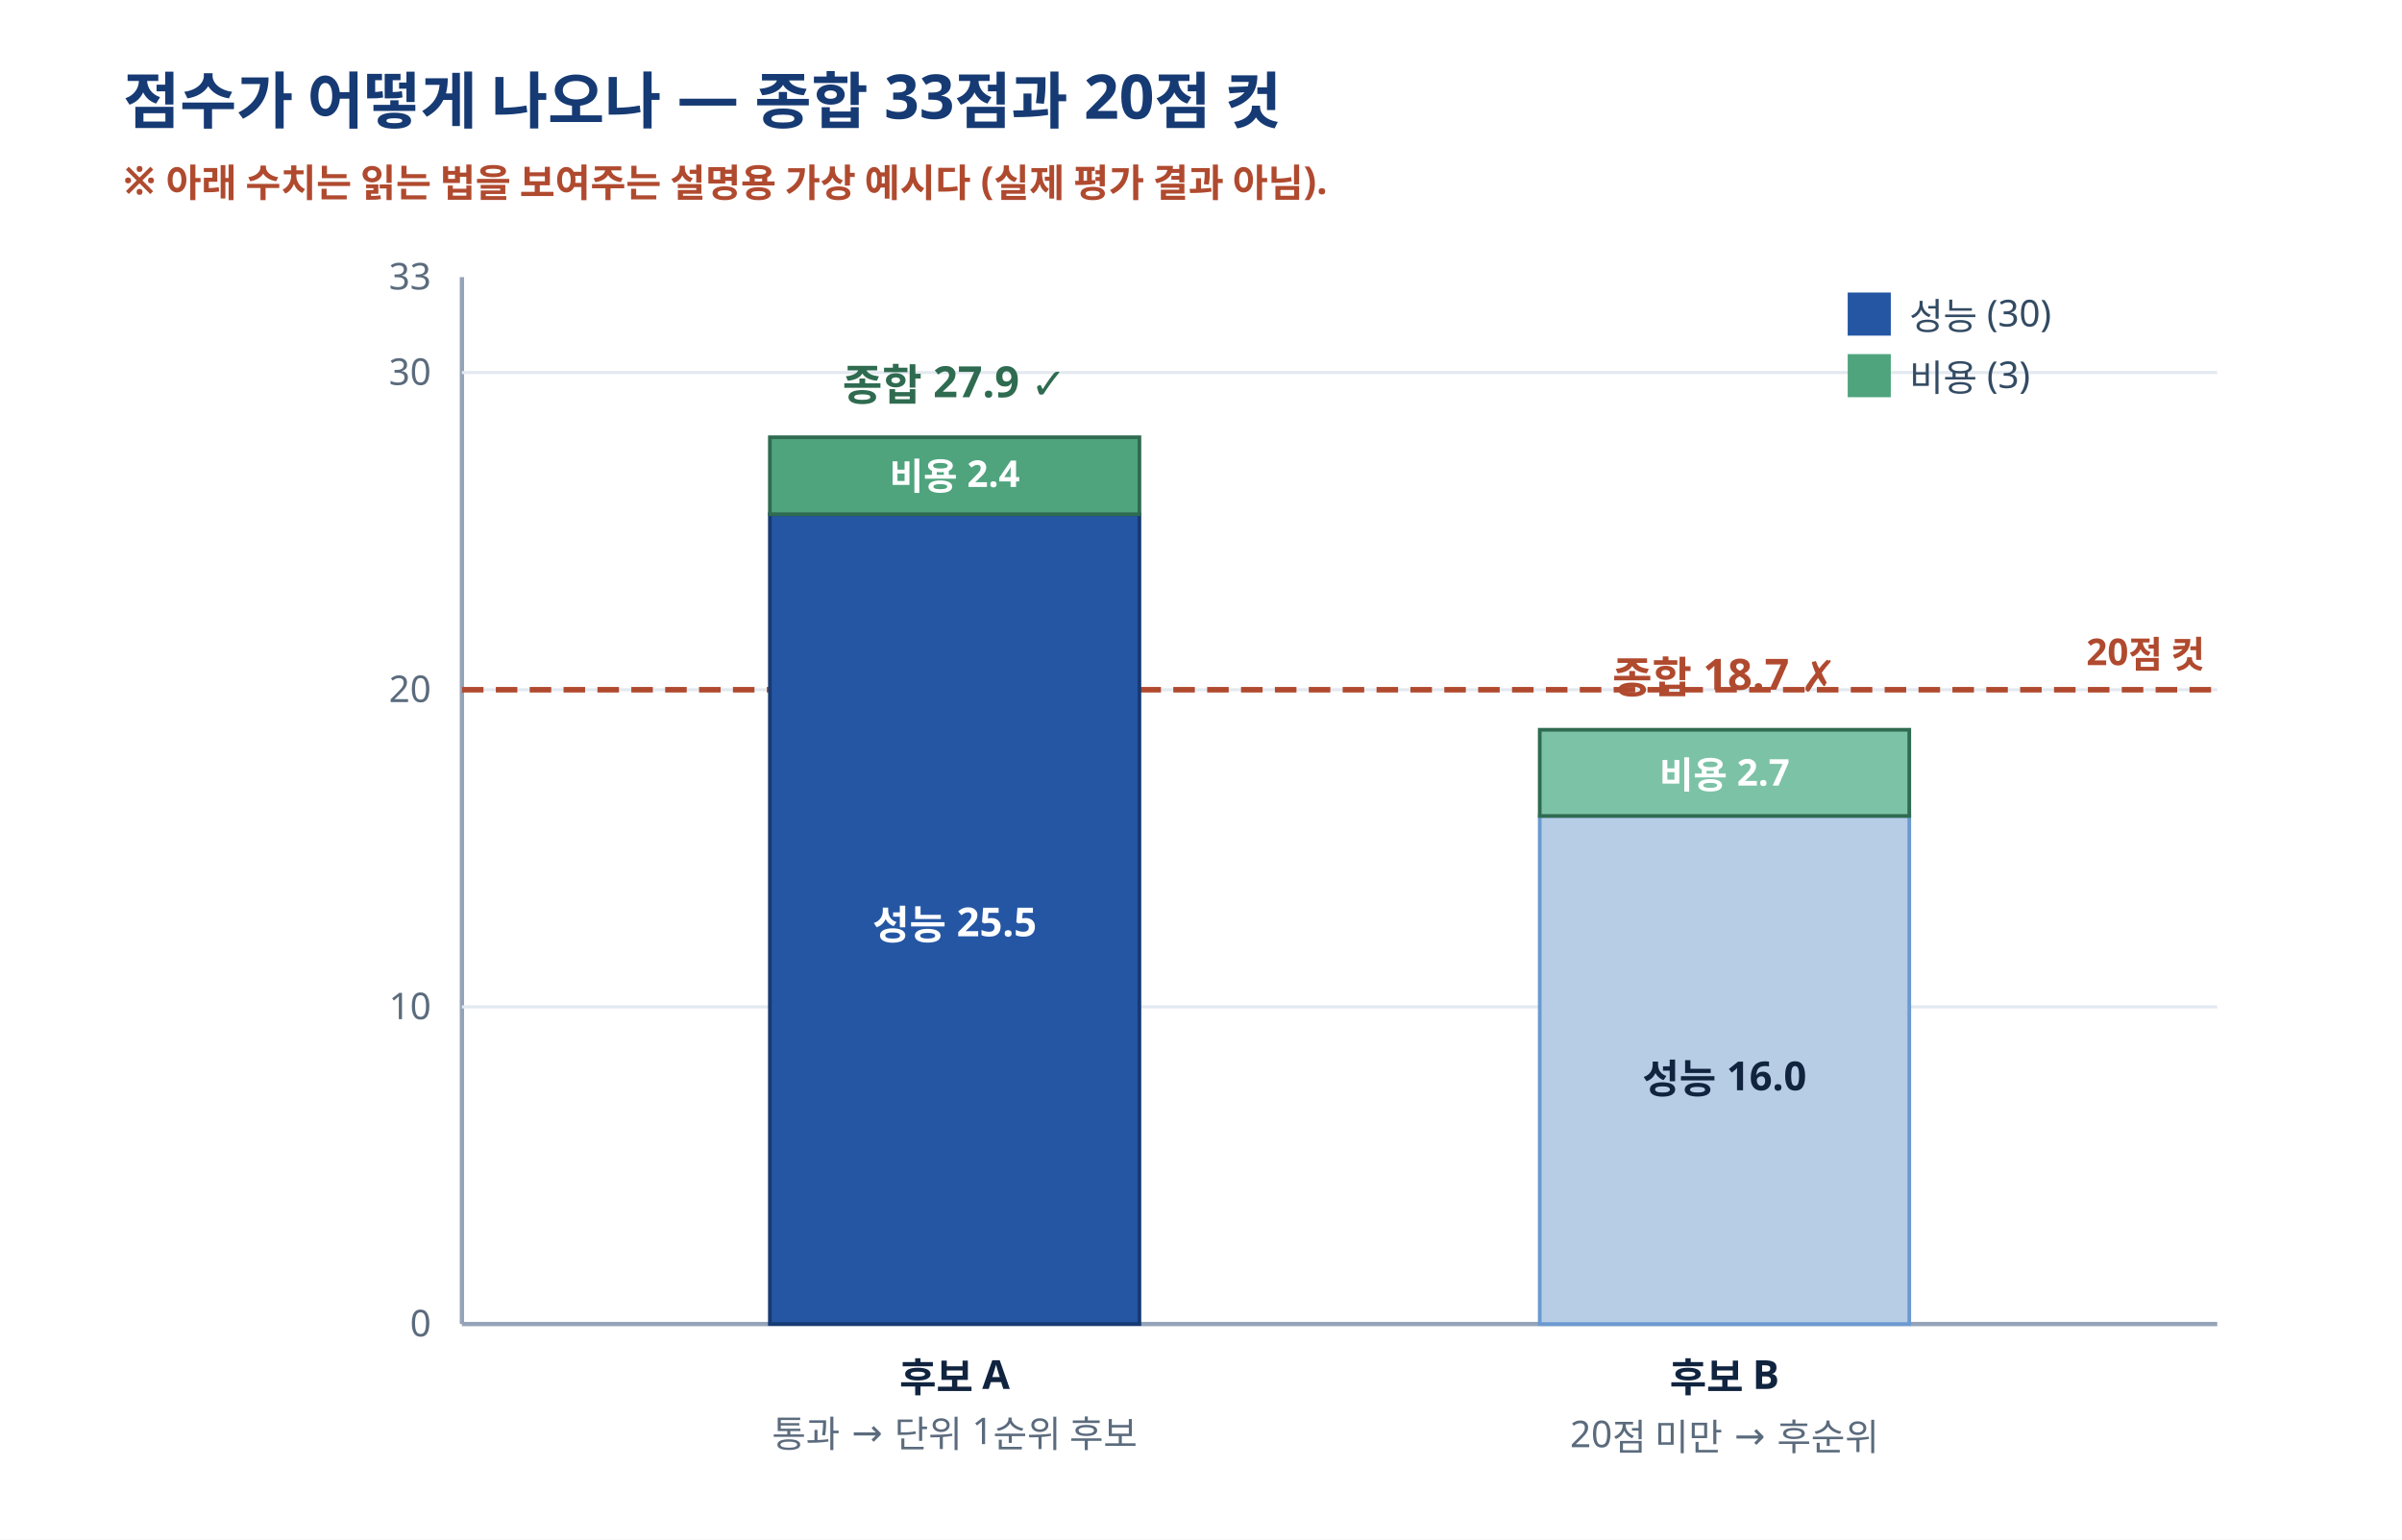
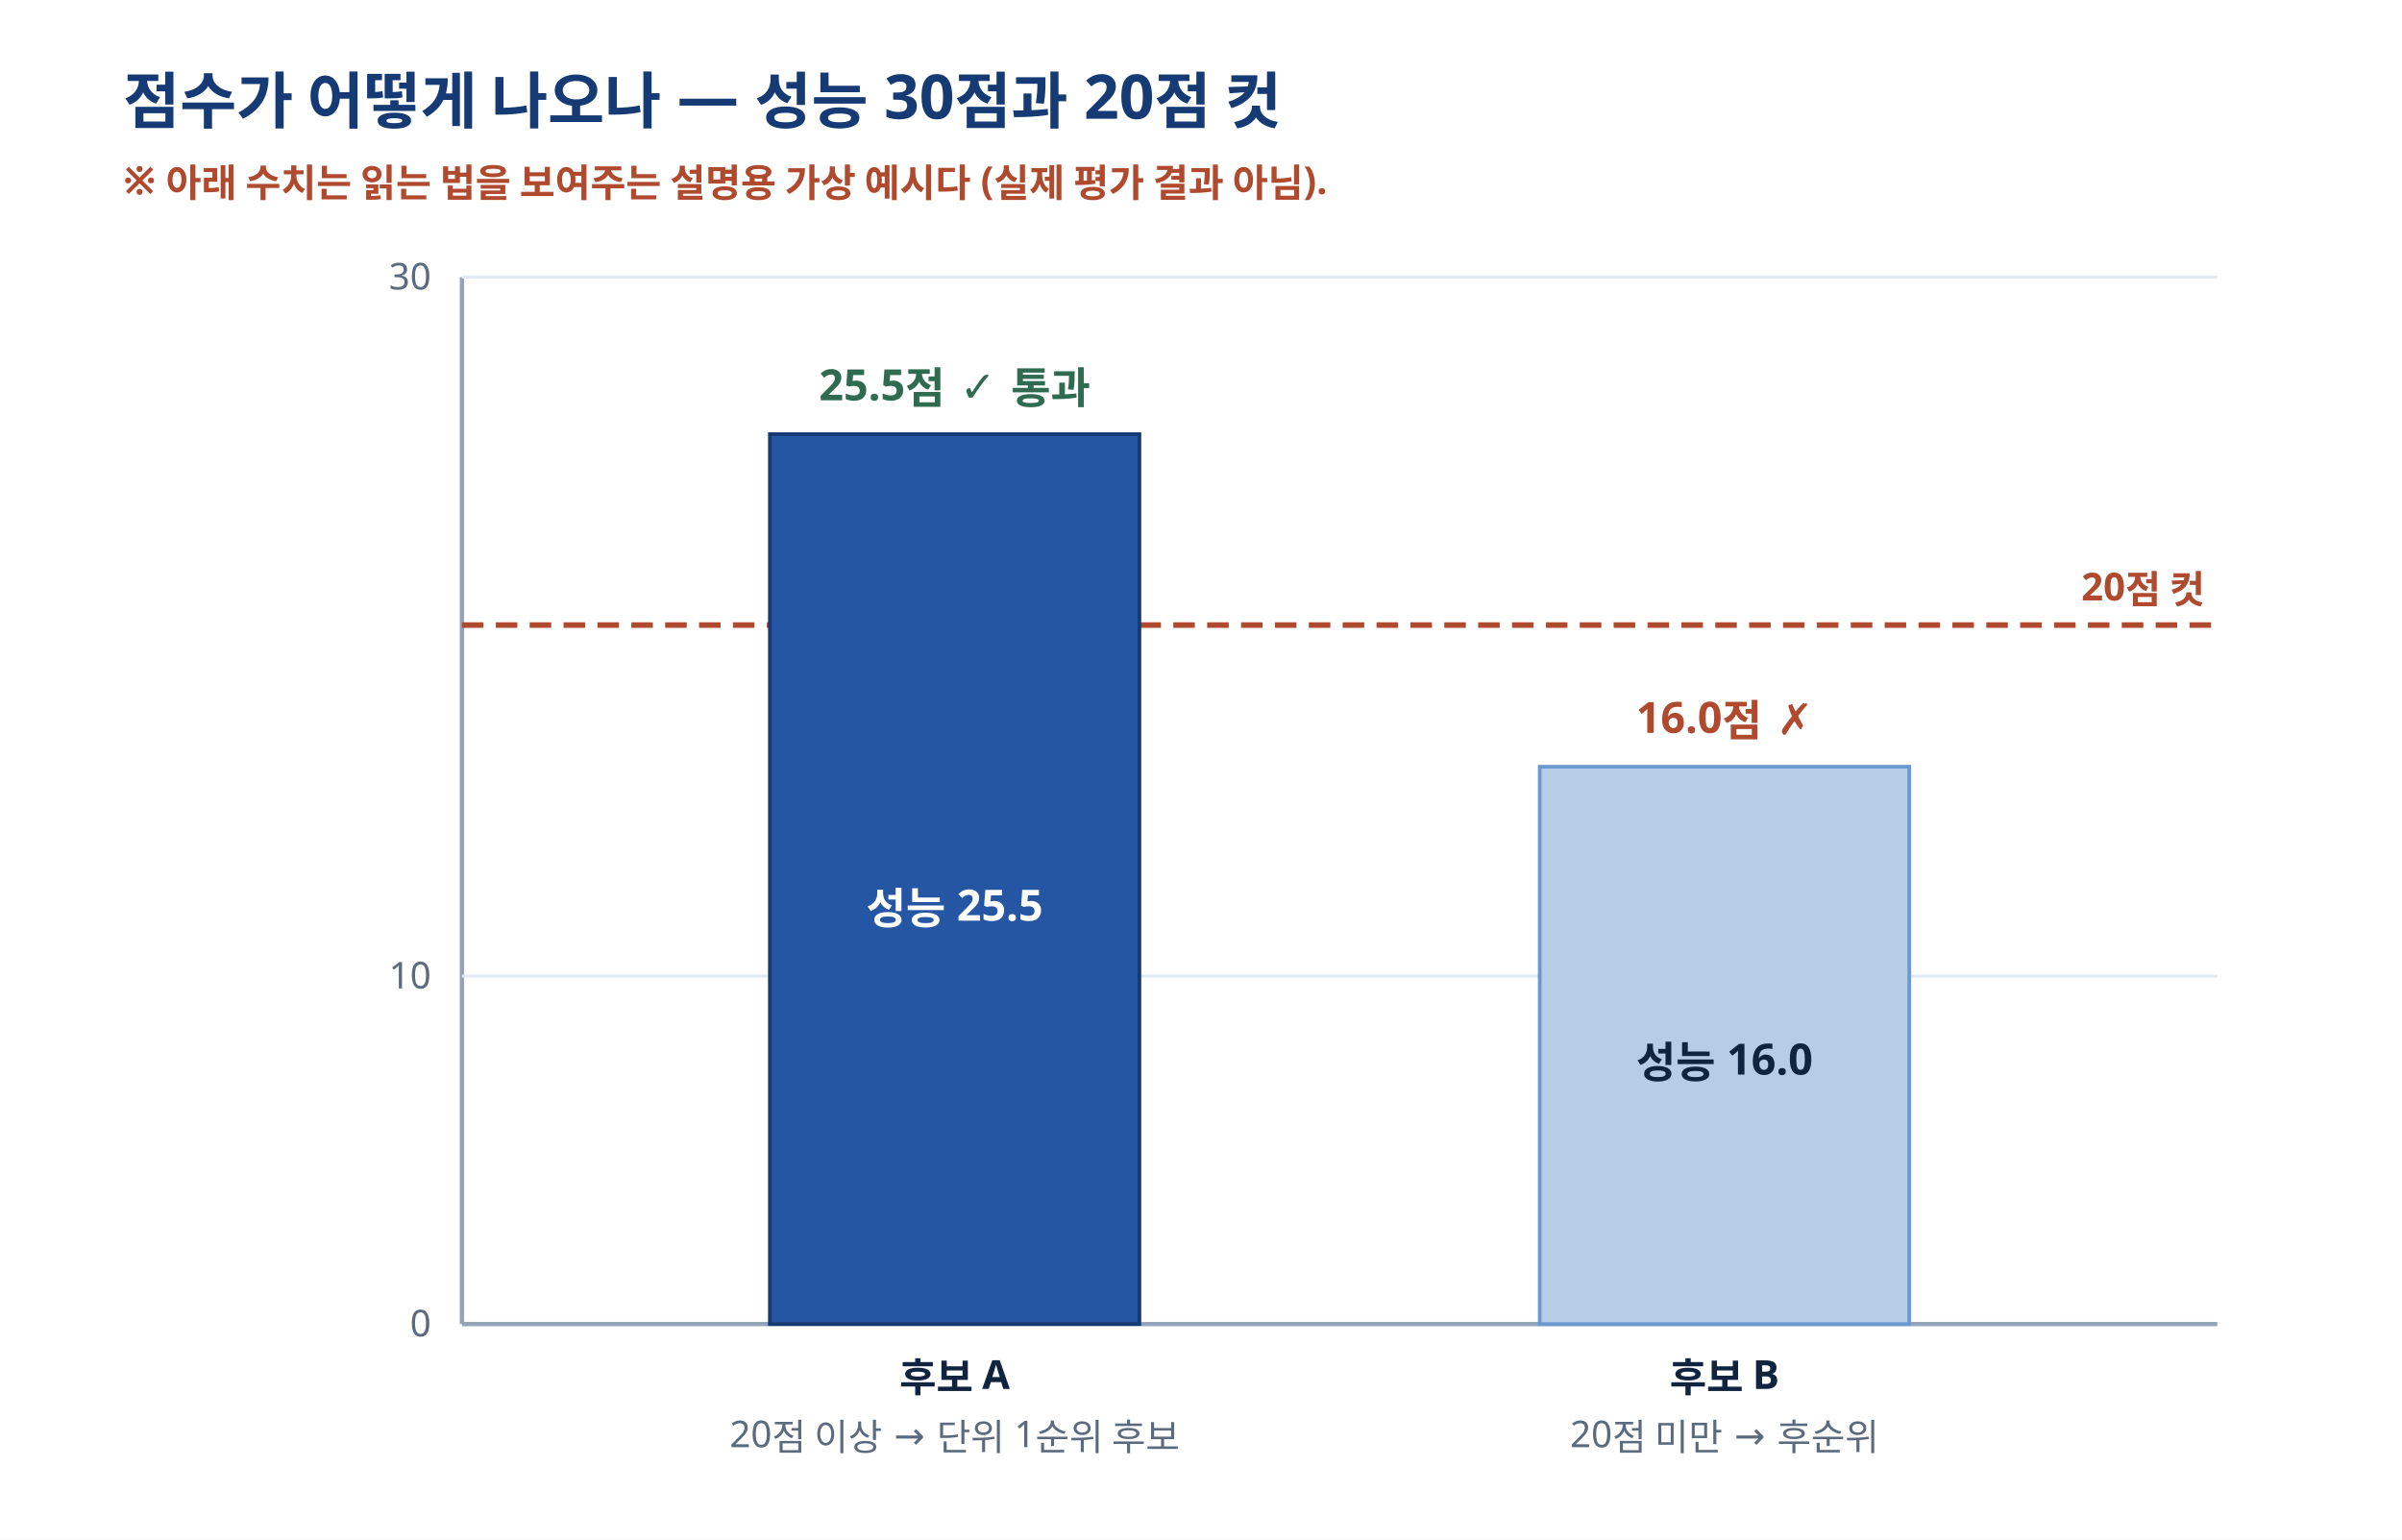
<svg xmlns="http://www.w3.org/2000/svg" viewBox="0 0 780 500" width="1560" height="1000" font-family="'Noto Sans KR','Noto Sans',sans-serif" fill="#10243f">
  <rect width="780" height="500" fill="#ffffff" />
-   <text x="40" y="40" font-size="20" font-weight="700" fill="#163a73">점수가 어떻게 나오나 — 종합 33점과 20점 컷</text>
+   <text x="40" y="40" font-size="20" font-weight="700" fill="#163a73">점수가 어떻게 나오나 — 성능 30점과 20점 컷</text>
  <text x="40" y="63" font-size="12.5" fill="#b04a2f" font-weight="600">※ 아래 수치는 읽는 법을 보여주는 설명용 가상 예시다 (실제 평가 결과 아님).</text>
  <line x1="150" y1="90" x2="150" y2="430" stroke="#94a3b8" stroke-width="1.4" />
  <line x1="150" y1="430" x2="720" y2="430" stroke="#94a3b8" stroke-width="1.4" />
  <text x="140" y="434" font-size="12" fill="#5b6b7d" text-anchor="end">0</text>
-   <line x1="150" y1="327" x2="720" y2="327" stroke="#e3e9f0" stroke-width="1" />
-   <text x="140" y="331" font-size="12" fill="#5b6b7d" text-anchor="end">10</text>
-   <line x1="150" y1="224" x2="720" y2="224" stroke="#e3e9f0" stroke-width="1" />
-   <text x="140" y="228" font-size="12" fill="#5b6b7d" text-anchor="end">20</text>
-   <line x1="150" y1="121" x2="720" y2="121" stroke="#e3e9f0" stroke-width="1" />
-   <text x="140" y="125" font-size="12" fill="#5b6b7d" text-anchor="end">30</text>
-   <text x="140" y="94" font-size="12" fill="#5b6b7d" text-anchor="end">33</text>
-   <line x1="150" y1="224" x2="720" y2="224" stroke="#b04a2f" stroke-width="1.8" stroke-dasharray="7 4" />
-   <text x="716" y="216" font-size="12" font-weight="700" fill="#b04a2f" text-anchor="end">20점 컷</text>
-   <rect x="250" y="167" width="120" height="263" fill="#2456A4" stroke="#163a73" stroke-width="1.2" />
-   <text x="310" y="305" font-size="13" font-weight="700" fill="#ffffff" text-anchor="middle">성능 25.5</text>
-   <rect x="250" y="142" width="120" height="25" fill="#4FA47D" stroke="#2f6b50" stroke-width="1.2" />
-   <text x="310" y="159" font-size="12" font-weight="700" fill="#ffffff" text-anchor="middle">비용 2.4</text>
-   <text x="310" y="130" font-size="14" font-weight="700" fill="#2f6b50" text-anchor="middle">종합 27.9 ✓</text>
+   <line x1="150" y1="317" x2="720" y2="317" stroke="#e3e9f0" stroke-width="1" />
+   <text x="140" y="321" font-size="12" fill="#5b6b7d" text-anchor="end">10</text>
+   <line x1="150" y1="90" x2="720" y2="90" stroke="#e3e9f0" stroke-width="1" />
+   <text x="140" y="94" font-size="12" fill="#5b6b7d" text-anchor="end">30</text>
+   <line x1="150" y1="203" x2="720" y2="203" stroke="#b04a2f" stroke-width="1.8" stroke-dasharray="7 4" />
+   <text x="716" y="195" font-size="12.5" font-weight="700" fill="#b04a2f" text-anchor="end">20점 컷</text>
+   <rect x="250" y="141" width="120" height="289" fill="#2456A4" stroke="#163a73" stroke-width="1.2" />
+   <text x="310" y="300" font-size="14" font-weight="700" fill="#ffffff" text-anchor="middle">성능 25.5</text>
+   <text x="310" y="130" font-size="14" font-weight="700" fill="#2f6b50" text-anchor="middle">25.5점 ✓ 통과</text>
  <text x="310" y="452" font-size="13" font-weight="600" text-anchor="middle">후보 A</text>
-   <text x="310" y="470" font-size="12" fill="#5b6b7d" text-anchor="middle">통과 → 단위 1순위 후보</text>
-   <rect x="500" y="265" width="120" height="165" fill="#B7CDE6" stroke="#6B9AD1" stroke-width="1.2" />
-   <text x="560" y="355" font-size="13" font-weight="700" fill="#10243f" text-anchor="middle">성능 16.0</text>
-   <rect x="500" y="237" width="120" height="28" fill="#7CC2A7" stroke="#2f6b50" stroke-width="1.2" />
-   <text x="560" y="256" font-size="12" font-weight="700" fill="#ffffff" text-anchor="middle">비용 2.7</text>
-   <text x="560" y="225" font-size="14" font-weight="700" fill="#b04a2f" text-anchor="middle">종합 18.7 ✗</text>
+   <text x="310" y="470" font-size="12" fill="#5b6b7d" text-anchor="middle">20점 이상 → 단위 1순위 후보</text>
+   <rect x="500" y="249" width="120" height="181" fill="#B7CDE6" stroke="#6B9AD1" stroke-width="1.2" />
+   <text x="560" y="350" font-size="14" font-weight="700" fill="#10243f" text-anchor="middle">성능 16.0</text>
+   <text x="560" y="238" font-size="14" font-weight="700" fill="#b04a2f" text-anchor="middle">16.0점 ✗</text>
  <text x="560" y="452" font-size="13" font-weight="600" text-anchor="middle">후보 B</text>
  <text x="560" y="470" font-size="12" fill="#5b6b7d" text-anchor="middle">20점 미만 → 후순위</text>
-   <rect x="600" y="95" width="14" height="14" fill="#2456A4" />
-   <text x="620" y="107" font-size="12" fill="#334b63">성능 (30)</text>
-   <rect x="600" y="115" width="14" height="14" fill="#4FA47D" />
-   <text x="620" y="127" font-size="12" fill="#334b63">비용 (3)</text>
</svg>
